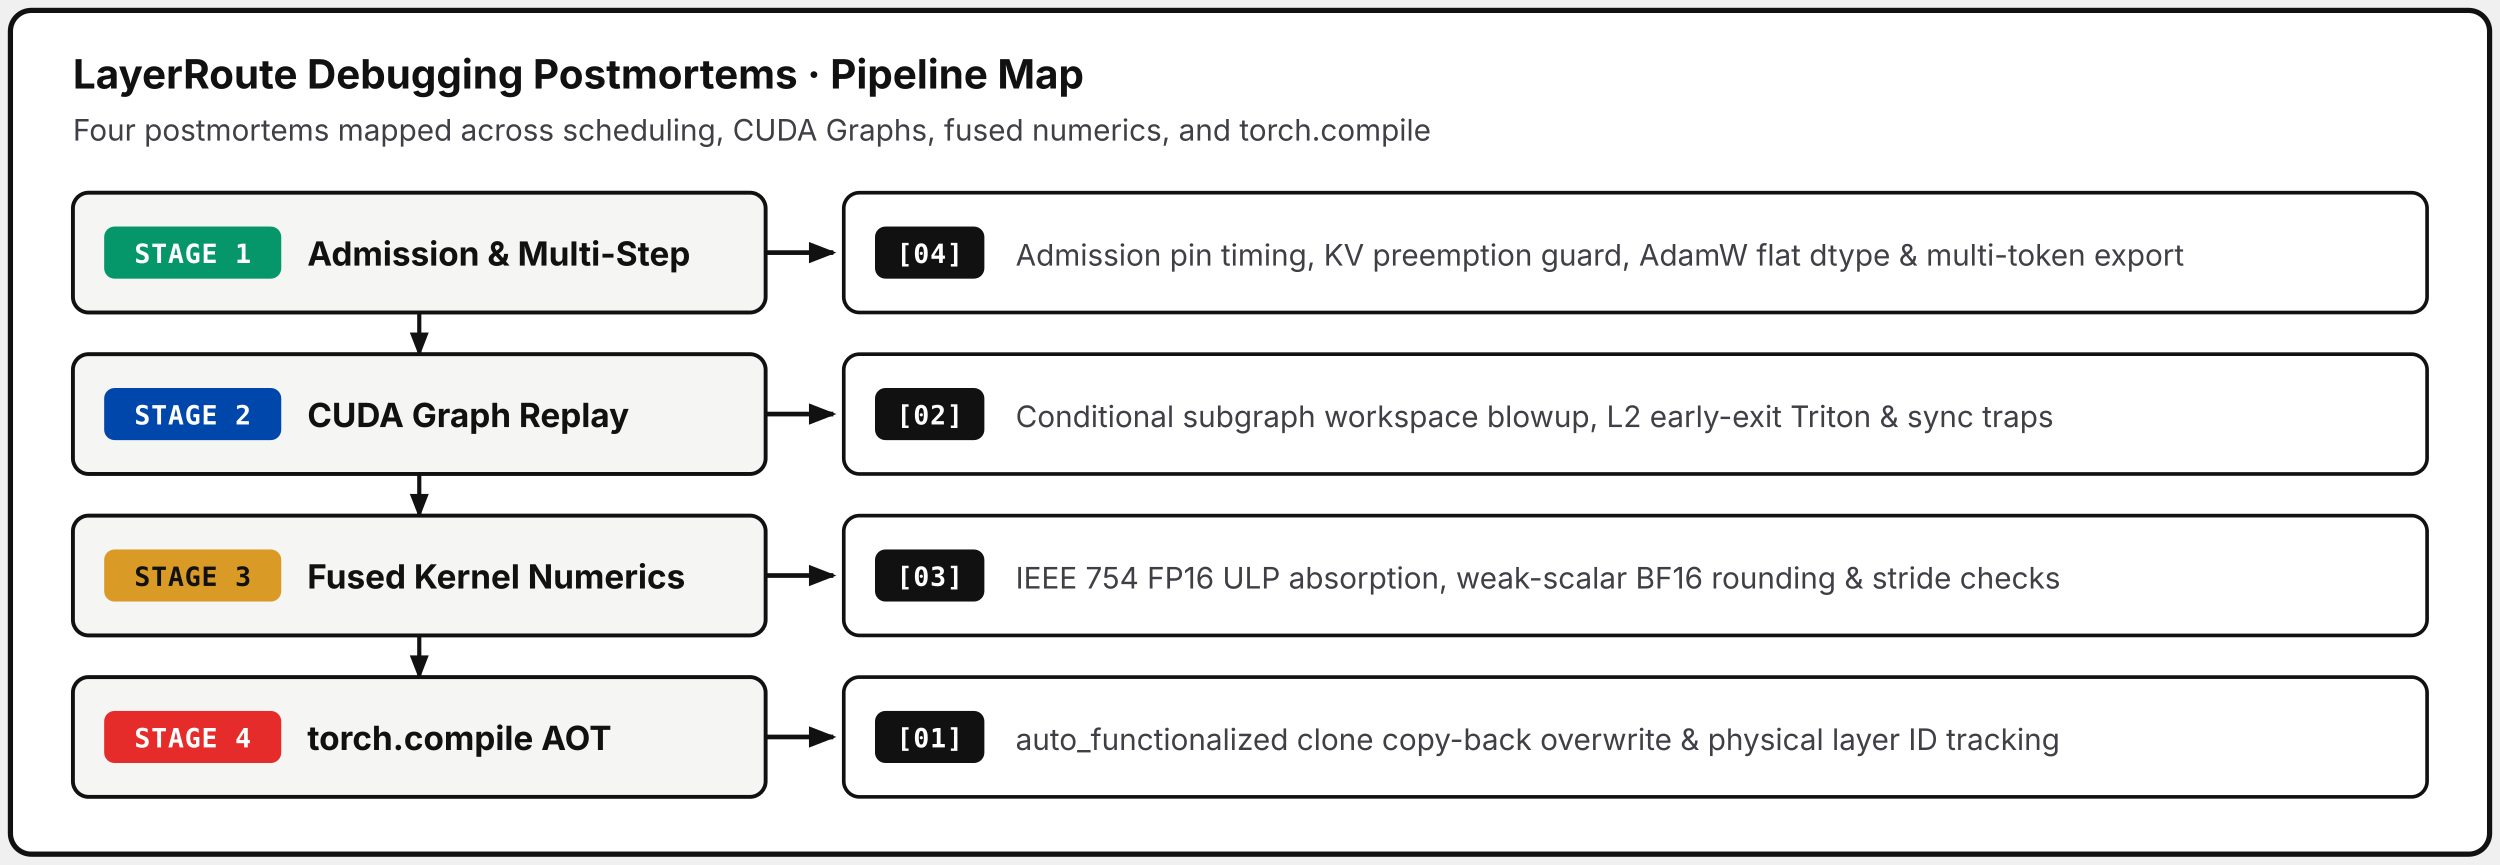
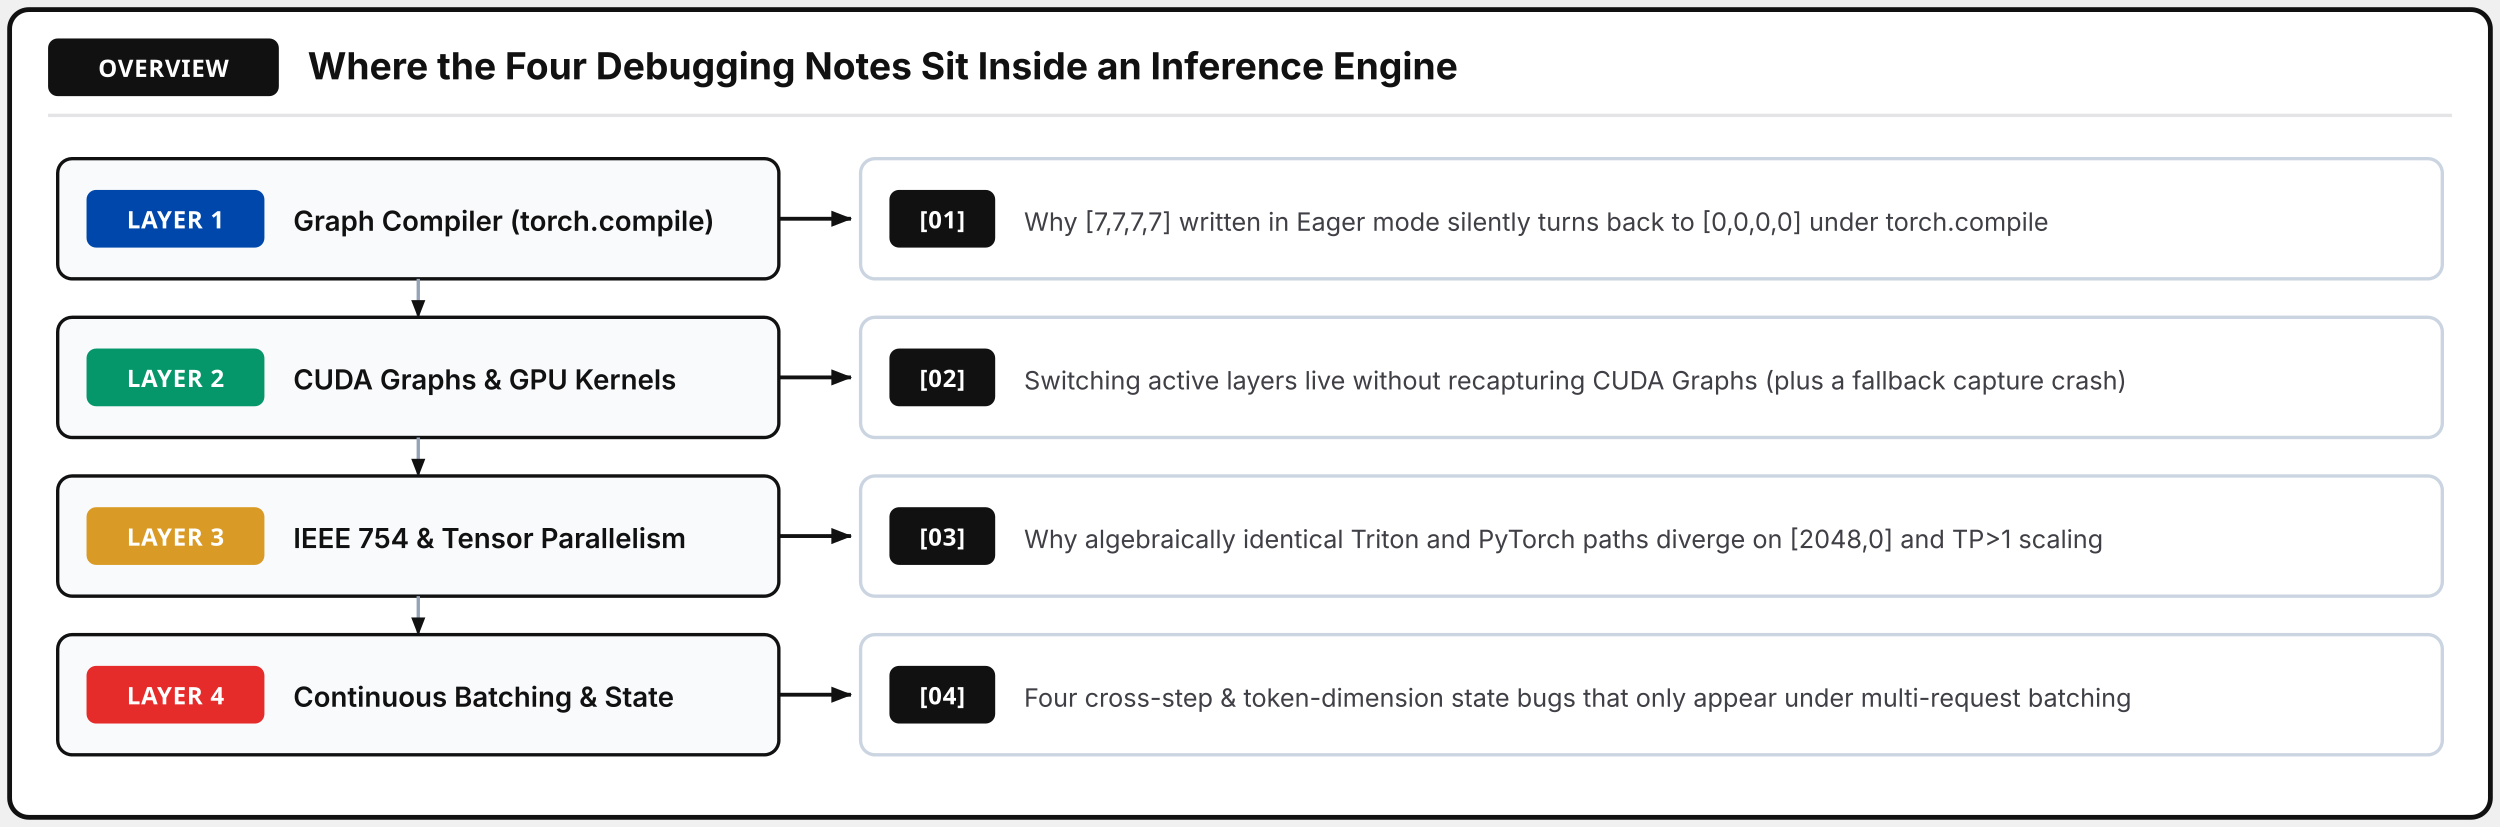
- <svg xmlns="http://www.w3.org/2000/svg" viewBox="0 0 960 332" width="100%" role="img" aria-label="LayerRoute Debugging Postmortems · Pipeline Map">
-   <style>
-     .title { font: 700 15.5px "DM Sans", -apple-system, "PingFang SC", "Microsoft YaHei", sans-serif; fill: #111111; }
-     .hdr { font: 700 13px "DM Sans", -apple-system, "PingFang SC", "Microsoft YaHei", sans-serif; fill: #ffffff; }
-     .label { font: 700 12.8px "DM Sans", -apple-system, "PingFang SC", "Microsoft YaHei", sans-serif; fill: #111111; }
-     .sub { font: 400 11.4px "DM Sans", -apple-system, "PingFang SC", "Microsoft YaHei", sans-serif; fill: #3f3f46; }
-     .muted { font: 500 10.8px "DM Sans", -apple-system, "PingFang SC", "Microsoft YaHei", sans-serif; fill: #52525b; }
-     .mono { font: 600 10.8px "JetBrains Mono", "SF Mono", Menlo, Consolas, monospace; fill: #111111; }
-     .badge { font: 700 10.2px "JetBrains Mono", "PingFang SC", monospace; letter-spacing: 0.03em; }
-   </style>
+ <svg xmlns="http://www.w3.org/2000/svg" viewBox="0 0 1040 344" width="100%" role="img" aria-label="Where the Four Debugging Notes Sit Inside an Inference Engine">
  <defs>
-     <marker id="arr-ink" viewBox="0 0 10 10" refX="8" refY="5" markerWidth="6.5" markerHeight="6.5" orient="auto">
+     <style>
+       .title { font: 700 15.5px "DM Sans", -apple-system, "PingFang SC", "Microsoft YaHei", sans-serif; }
+       .sec { font: 700 12px "DM Sans", -apple-system, "PingFang SC", "Microsoft YaHei", sans-serif; }
+       .label { font: 600 11.5px "DM Sans", -apple-system, "PingFang SC", "Microsoft YaHei", sans-serif; }
+       .label-sm { font: 600 10.5px "DM Sans", -apple-system, "PingFang SC", "Microsoft YaHei", sans-serif; }
+       .sub { font: 400 10.5px "DM Sans", -apple-system, "PingFang SC", "Microsoft YaHei", sans-serif; }
+       .sub-sm { font: 400 9.8px "DM Sans", -apple-system, "PingFang SC", "Microsoft YaHei", sans-serif; }
+       .mono { font: 600 10.5px "JetBrains Mono", "SF Mono", Menlo, Consolas, "PingFang SC", "Microsoft YaHei", monospace; }
+       .mono-sm { font: 600 9.5px "JetBrains Mono", "SF Mono", Menlo, Consolas, "PingFang SC", "Microsoft YaHei", monospace; }
+       .badge { font: 700 10px "JetBrains Mono", "SF Mono", "PingFang SC", "Microsoft YaHei", sans-serif; letter-spacing: 0.03em; }
+     </style>
+     <marker id="arr-ink" viewBox="0 0 10 10" refX="8.5" refY="5" markerWidth="6" markerHeight="6" orient="auto">
      <path d="M 0 1.5 L 9 5 L 0 8.5 z" fill="#111111" />
    </marker>
-     <marker id="arr-blue" viewBox="0 0 10 10" refX="8" refY="5" markerWidth="6.5" markerHeight="6.5" orient="auto">
+     <marker id="arr-red" viewBox="0 0 10 10" refX="8.5" refY="5" markerWidth="6" markerHeight="6" orient="auto">
+       <path d="M 0 1.5 L 9 5 L 0 8.5 z" fill="#e62b2b" />
+     </marker>
+     <marker id="arr-green" viewBox="0 0 10 10" refX="8.5" refY="5" markerWidth="6" markerHeight="6" orient="auto">
+       <path d="M 0 1.5 L 9 5 L 0 8.5 z" fill="#059669" />
+     </marker>
+     <marker id="arr-blue" viewBox="0 0 10 10" refX="8.5" refY="5" markerWidth="6" markerHeight="6" orient="auto">
      <path d="M 0 1.5 L 9 5 L 0 8.5 z" fill="#0047ab" />
    </marker>
-     <marker id="arr-red" viewBox="0 0 10 10" refX="8" refY="5" markerWidth="6.5" markerHeight="6.5" orient="auto">
-       <path d="M 0 1.5 L 9 5 L 0 8.5 z" fill="#e62b2b" />
-     </marker>
-     <marker id="arr-emerald" viewBox="0 0 10 10" refX="8" refY="5" markerWidth="6.5" markerHeight="6.5" orient="auto">
-       <path d="M 0 1.5 L 9 5 L 0 8.5 z" fill="#059669" />
+     <marker id="arr-amber" viewBox="0 0 10 10" refX="8.5" refY="5" markerWidth="6" markerHeight="6" orient="auto">
+       <path d="M 0 1.5 L 9 5 L 0 8.5 z" fill="#b45309" />
    </marker>
  </defs>
-   <rect x="4" y="4" width="952" height="324" rx="8" fill="#ffffff" stroke="#111111" stroke-width="2" />
-   <text x="28" y="34" class="title">LayerRoute Debugging Postmortems · Pipeline Map</text>
-   <text x="28" y="54" class="sub">Four postmortems mapped across scheduling, CUDA Graphs, fused numerics, and torch.compile</text>
-   <rect x="28" y="74" width="266" height="46" rx="6" fill="#f5f5f4" stroke="#111111" stroke-width="1.5" />
-   <rect x="40" y="87" width="68" height="20" rx="4" fill="#059669" />
-   <text x="74" y="101" text-anchor="middle" class="badge" fill="#ffffff">STAGE 1</text>
-   <text x="118" y="102" class="label">Admission &amp; Multi-Step</text>
-   <line x1="294" y1="97" x2="320" y2="97" stroke="#111111" stroke-width="1.8" marker-end="url(#arr-ink)" />
-   <rect x="324" y="74" width="608" height="46" rx="6" fill="#ffffff" stroke="#111111" stroke-width="1.4" />
-   <rect x="336" y="87" width="42" height="20" rx="4" fill="#111111" />
-   <text x="357" y="101" text-anchor="middle" class="badge" fill="#ffffff">[04]</text>
-   <text x="390" y="102" class="sub">Admission pin timing, KV preemption guard, AdamW flat dtype &amp; multi-token export</text>
-   <line x1="161" y1="120" x2="161" y2="136" stroke="#111111" stroke-width="1.6" marker-end="url(#arr-ink)" />
-   <rect x="28" y="136" width="266" height="46" rx="6" fill="#f5f5f4" stroke="#111111" stroke-width="1.5" />
-   <rect x="40" y="149" width="68" height="20" rx="4" fill="#0047ab" />
-   <text x="74" y="163" text-anchor="middle" class="badge" fill="#ffffff">STAGE 2</text>
-   <text x="118" y="164" class="label">CUDA Graph Replay</text>
-   <line x1="294" y1="159" x2="320" y2="159" stroke="#111111" stroke-width="1.8" marker-end="url(#arr-ink)" />
-   <rect x="324" y="136" width="608" height="46" rx="6" fill="#ffffff" stroke="#111111" stroke-width="1.4" />
-   <rect x="336" y="149" width="42" height="20" rx="4" fill="#111111" />
-   <text x="357" y="163" text-anchor="middle" class="badge" fill="#ffffff">[02]</text>
-   <text x="390" y="164" class="sub">Conditional subgraph workspace blowup, L2 early-exit Triton &amp; sync traps</text>
-   <line x1="161" y1="182" x2="161" y2="198" stroke="#111111" stroke-width="1.6" marker-end="url(#arr-ink)" />
-   <rect x="28" y="198" width="266" height="46" rx="6" fill="#f5f5f4" stroke="#111111" stroke-width="1.5" />
-   <rect x="40" y="211" width="68" height="20" rx="4" fill="#d99b26" />
-   <text x="74" y="225" text-anchor="middle" class="badge" fill="#111111">STAGE 3</text>
-   <text x="118" y="226" class="label">Fused Kernel Numerics</text>
-   <line x1="294" y1="221" x2="320" y2="221" stroke="#111111" stroke-width="1.8" marker-end="url(#arr-ink)" />
-   <rect x="324" y="198" width="608" height="46" rx="6" fill="#ffffff" stroke="#111111" stroke-width="1.4" />
-   <rect x="336" y="211" width="42" height="20" rx="4" fill="#111111" />
-   <text x="357" y="225" text-anchor="middle" class="badge" fill="#ffffff">[03]</text>
-   <text x="390" y="226" class="sub">IEEE 754 FP16 ULP absorption, weak-scalar BF16 rounding &amp; stride checks</text>
-   <line x1="161" y1="244" x2="161" y2="260" stroke="#111111" stroke-width="1.6" marker-end="url(#arr-ink)" />
-   <rect x="28" y="260" width="266" height="46" rx="6" fill="#f5f5f4" stroke="#111111" stroke-width="1.5" />
-   <rect x="40" y="273" width="68" height="20" rx="4" fill="#e62b2b" />
-   <text x="74" y="287" text-anchor="middle" class="badge" fill="#ffffff">STAGE 4</text>
-   <text x="118" y="288" class="label">torch.compile AOT</text>
-   <line x1="294" y1="283" x2="320" y2="283" stroke="#111111" stroke-width="1.8" marker-end="url(#arr-ink)" />
-   <rect x="324" y="260" width="608" height="46" rx="6" fill="#ffffff" stroke="#111111" stroke-width="1.4" />
-   <rect x="336" y="273" width="42" height="20" rx="4" fill="#111111" />
-   <text x="357" y="287" text-anchor="middle" class="badge" fill="#ffffff">[01]</text>
-   <text x="390" y="288" class="sub">auto_functionalized clone copy-back overwrite &amp; physical layer ID tracking</text>
+   <rect x="4" y="4" width="1032" height="336" rx="8" fill="#ffffff" stroke="#111111" stroke-width="2" />
+   <rect x="20" y="16" width="96" height="24" rx="4" fill="#111111" />
+   <text x="68.0" y="32" text-anchor="middle" class="badge" fill="#ffffff">OVERVIEW</text>
+   <text x="128" y="33" class="title" fill="#111111">Where the Four Debugging Notes Sit Inside an Inference Engine</text>
+   <line x1="20" y1="48" x2="1020" y2="48" stroke="#e4e4e7" stroke-width="1.4" />
+   <rect x="24" y="66" width="300" height="50" rx="6" fill="#f8fafc" stroke="#111111" stroke-width="1.4" />
+   <rect x="36" y="79" width="74" height="24" rx="4" fill="#0047ab" />
+   <text x="73" y="95" text-anchor="middle" class="badge" fill="#ffffff">LAYER 1</text>
+   <text x="122" y="96" class="label" fill="#111111">Graph Compiler (torch.compile)</text>
+   <line x1="324" y1="91" x2="354" y2="91" stroke="#111111" stroke-width="1.6" marker-end="url(#arr-ink)" />
+   <rect x="358" y="66" width="658" height="50" rx="6" fill="#ffffff" stroke="#cbd5e1" stroke-width="1.4" />
+   <rect x="370" y="79" width="44" height="24" rx="4" fill="#111111" />
+   <text x="392" y="95" text-anchor="middle" class="badge" fill="#ffffff">[01]</text>
+   <text x="426" y="96" class="sub" fill="#3f3f46">Why [7,7,7,7] written in Eager mode silently turns back to [0,0,0,0] under torch.compile</text>
+   <line x1="174" y1="116" x2="174" y2="132" stroke="#94a3b8" stroke-width="1.4" marker-end="url(#arr-ink)" />
+   <rect x="24" y="132" width="300" height="50" rx="6" fill="#f8fafc" stroke="#111111" stroke-width="1.4" />
+   <rect x="36" y="145" width="74" height="24" rx="4" fill="#059669" />
+   <text x="73" y="161" text-anchor="middle" class="badge" fill="#ffffff">LAYER 2</text>
+   <text x="122" y="162" class="label" fill="#111111">CUDA Graphs &amp; GPU Kernels</text>
+   <line x1="324" y1="157" x2="354" y2="157" stroke="#111111" stroke-width="1.6" marker-end="url(#arr-ink)" />
+   <rect x="358" y="132" width="658" height="50" rx="6" fill="#ffffff" stroke="#cbd5e1" stroke-width="1.4" />
+   <rect x="370" y="145" width="44" height="24" rx="4" fill="#111111" />
+   <text x="392" y="161" text-anchor="middle" class="badge" fill="#ffffff">[02]</text>
+   <text x="426" y="162" class="sub" fill="#3f3f46">Switching active layers live without recapturing CUDA Graphs (plus a fallback capture crash)</text>
+   <line x1="174" y1="182" x2="174" y2="198" stroke="#94a3b8" stroke-width="1.4" marker-end="url(#arr-ink)" />
+   <rect x="24" y="198" width="300" height="50" rx="6" fill="#f8fafc" stroke="#111111" stroke-width="1.4" />
+   <rect x="36" y="211" width="74" height="24" rx="4" fill="#d99b26" />
+   <text x="73" y="227" text-anchor="middle" class="badge" fill="#ffffff">LAYER 3</text>
+   <text x="122" y="228" class="label" fill="#111111">IEEE 754 &amp; Tensor Parallelism</text>
+   <line x1="324" y1="223" x2="354" y2="223" stroke="#111111" stroke-width="1.6" marker-end="url(#arr-ink)" />
+   <rect x="358" y="198" width="658" height="50" rx="6" fill="#ffffff" stroke="#cbd5e1" stroke-width="1.4" />
+   <rect x="370" y="211" width="44" height="24" rx="4" fill="#111111" />
+   <text x="392" y="227" text-anchor="middle" class="badge" fill="#ffffff">[03]</text>
+   <text x="426" y="228" class="sub" fill="#3f3f46">Why algebraically identical Triton and PyTorch paths diverge on [2048,0] and TP&gt;1 scaling</text>
+   <line x1="174" y1="248" x2="174" y2="264" stroke="#94a3b8" stroke-width="1.4" marker-end="url(#arr-ink)" />
+   <rect x="24" y="264" width="300" height="50" rx="6" fill="#f8fafc" stroke="#111111" stroke-width="1.4" />
+   <rect x="36" y="277" width="74" height="24" rx="4" fill="#e62b2b" />
+   <text x="73" y="293" text-anchor="middle" class="badge" fill="#ffffff">LAYER 4</text>
+   <text x="122" y="294" class="label" fill="#111111">Continuous Batching &amp; State</text>
+   <line x1="324" y1="289" x2="354" y2="289" stroke="#111111" stroke-width="1.6" marker-end="url(#arr-ink)" />
+   <rect x="358" y="264" width="658" height="50" rx="6" fill="#ffffff" stroke="#cbd5e1" stroke-width="1.4" />
+   <rect x="370" y="277" width="44" height="24" rx="4" fill="#111111" />
+   <text x="392" y="293" text-anchor="middle" class="badge" fill="#ffffff">[04]</text>
+   <text x="426" y="294" class="sub" fill="#3f3f46">Four cross-step &amp; token-dimension state bugs that only appear under multi-request batching</text>
</svg>
